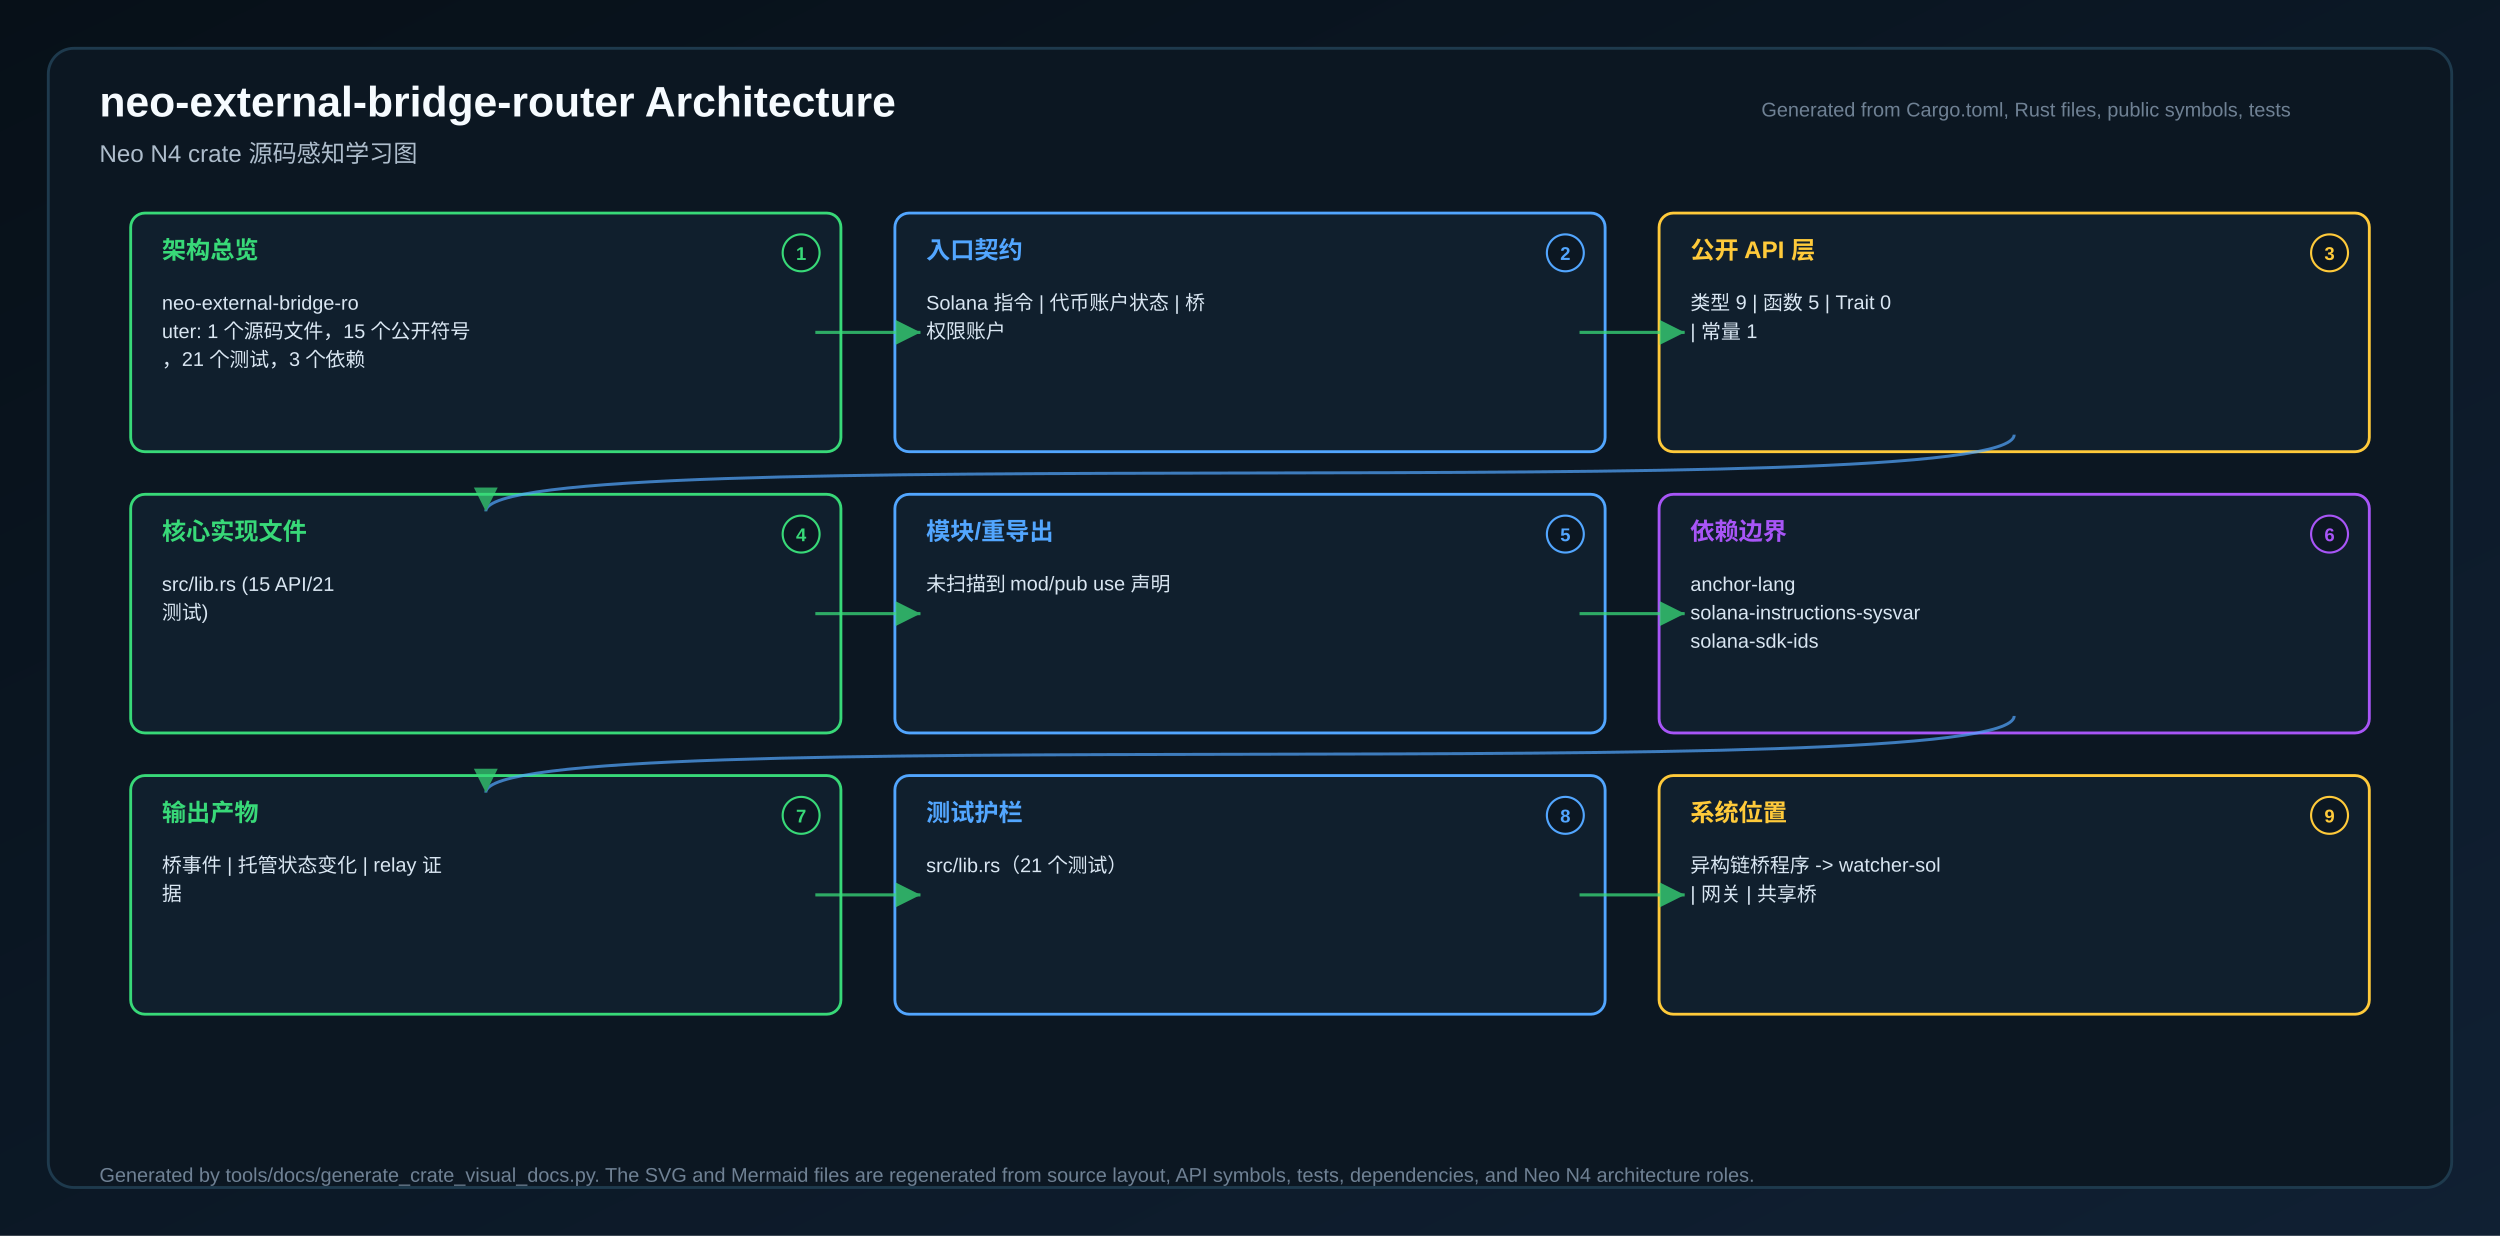
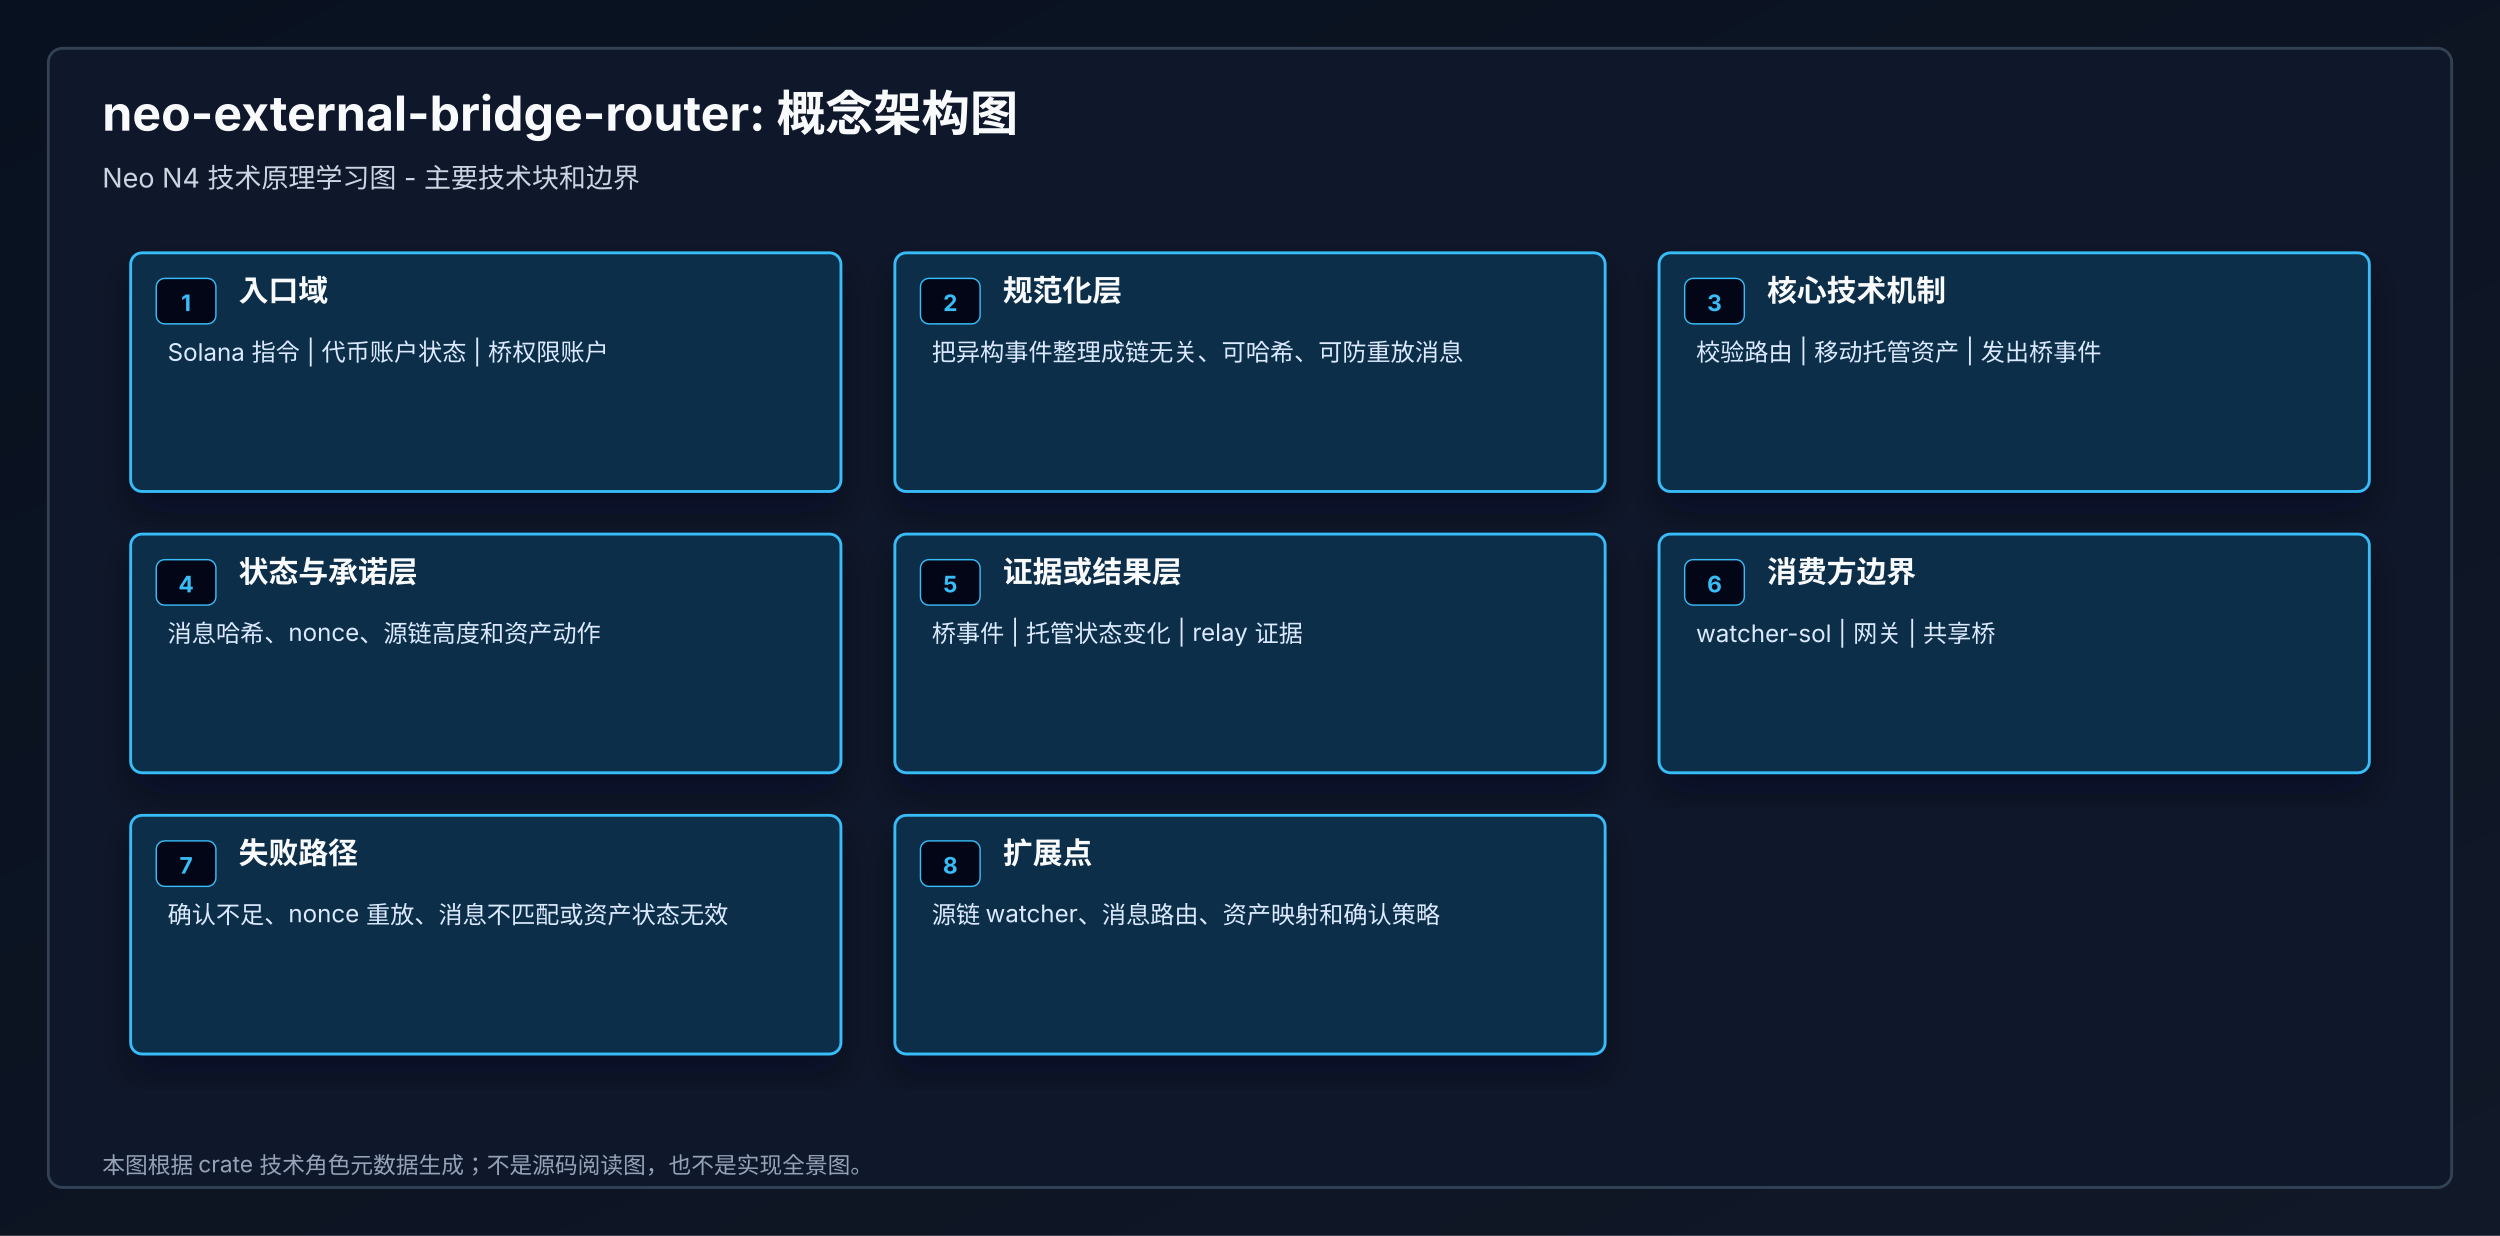
- <svg xmlns="http://www.w3.org/2000/svg" width="1760" height="870" viewBox="0 0 1760 870" role="img" aria-label="neo-external-bridge-router Architecture">
+ <svg xmlns="http://www.w3.org/2000/svg" width="1760" height="870" viewBox="0 0 1760 870" role="img" aria-label="neo-external-bridge-router 概念架构图">
  <defs>
-     <linearGradient id="bg" x1="0" x2="1" y1="0" y2="1">
-       <stop offset="0" stop-color="#071018" />
-       <stop offset="1" stop-color="#102033" />
+     <linearGradient id="bg" x1="0" y1="0" x2="1" y2="1">
+       <stop offset="0%" stop-color="#08111f" />
+       <stop offset="100%" stop-color="#111827" />
    </linearGradient>
-     <marker id="arrow" markerWidth="12" markerHeight="12" refX="10" refY="6" orient="auto">
-       <path d="M2,2 L10,6 L2,10 Z" fill="#38d978" />
-     </marker>
+     <filter id="shadow" x="-15%" y="-15%" width="130%" height="130%">
+       <feDropShadow dx="0" dy="14" stdDeviation="12" flood-color="#020617" flood-opacity="0.42" />
+     </filter>
  </defs>
-   <rect x="0" y="0" width="1760" height="870" fill="url(#bg)" />
-   <rect x="34" y="34" width="1692" height="802" rx="18" fill="#0c1722" stroke="#1e3a4d" stroke-width="2" />
-   <text x="70" y="82" fill="#f6fbff" font-size="30" font-family="Segoe UI, Arial, sans-serif" font-weight="700">neo-external-bridge-router Architecture</text>
-   <text x="70" y="114" fill="#aebdcc" font-size="17" font-family="Segoe UI, Arial, sans-serif">Neo N4 crate 源码感知学习图</text>
-   <text x="1240" y="82" fill="#6f8194" font-size="14" font-family="Segoe UI, Arial, sans-serif">Generated from Cargo.toml, Rust files, public symbols, tests</text>
-   <rect x="92" y="150" width="500" height="168" rx="10" fill="#101f2d" stroke="#38d978" stroke-width="2" />
-   <circle cx="564" cy="178" r="13" fill="#0c1722" stroke="#38d978" stroke-width="1.5" />
-   <text x="564" y="183" text-anchor="middle" fill="#38d978" font-size="13" font-family="Segoe UI, Arial, sans-serif" font-weight="700">1</text>
-   <text x="114" y="182" fill="#38d978" font-size="17" font-family="Segoe UI, Arial, sans-serif" font-weight="700">架构总览</text>
-   <text x="114" y="218" fill="#d9e6f2" font-size="14" font-family="Segoe UI, Arial, sans-serif">neo-external-bridge-ro</text>
-   <text x="114" y="238" fill="#d9e6f2" font-size="14" font-family="Segoe UI, Arial, sans-serif">uter: 1 个源码文件，15 个公开符号</text>
-   <text x="114" y="258" fill="#d9e6f2" font-size="14" font-family="Segoe UI, Arial, sans-serif">，21 个测试，3 个依赖</text>
-   <rect x="630" y="150" width="500" height="168" rx="10" fill="#101f2d" stroke="#52a6ff" stroke-width="2" />
-   <circle cx="1102" cy="178" r="13" fill="#0c1722" stroke="#52a6ff" stroke-width="1.5" />
-   <text x="1102" y="183" text-anchor="middle" fill="#52a6ff" font-size="13" font-family="Segoe UI, Arial, sans-serif" font-weight="700">2</text>
-   <text x="652" y="182" fill="#52a6ff" font-size="17" font-family="Segoe UI, Arial, sans-serif" font-weight="700">入口契约</text>
-   <text x="652" y="218" fill="#d9e6f2" font-size="14" font-family="Segoe UI, Arial, sans-serif">Solana 指令 | 代币账户状态 | 桥</text>
-   <text x="652" y="238" fill="#d9e6f2" font-size="14" font-family="Segoe UI, Arial, sans-serif">权限账户</text>
-   <rect x="1168" y="150" width="500" height="168" rx="10" fill="#101f2d" stroke="#ffca3a" stroke-width="2" />
-   <circle cx="1640" cy="178" r="13" fill="#0c1722" stroke="#ffca3a" stroke-width="1.5" />
-   <text x="1640" y="183" text-anchor="middle" fill="#ffca3a" font-size="13" font-family="Segoe UI, Arial, sans-serif" font-weight="700">3</text>
-   <text x="1190" y="182" fill="#ffca3a" font-size="17" font-family="Segoe UI, Arial, sans-serif" font-weight="700">公开 API 层</text>
-   <text x="1190" y="218" fill="#d9e6f2" font-size="14" font-family="Segoe UI, Arial, sans-serif">类型 9 | 函数 5 | Trait 0 </text>
-   <text x="1190" y="238" fill="#d9e6f2" font-size="14" font-family="Segoe UI, Arial, sans-serif">| 常量 1</text>
-   <rect x="92" y="348" width="500" height="168" rx="10" fill="#101f2d" stroke="#38d978" stroke-width="2" />
-   <circle cx="564" cy="376" r="13" fill="#0c1722" stroke="#38d978" stroke-width="1.5" />
-   <text x="564" y="381" text-anchor="middle" fill="#38d978" font-size="13" font-family="Segoe UI, Arial, sans-serif" font-weight="700">4</text>
-   <text x="114" y="380" fill="#38d978" font-size="17" font-family="Segoe UI, Arial, sans-serif" font-weight="700">核心实现文件</text>
-   <text x="114" y="416" fill="#d9e6f2" font-size="14" font-family="Segoe UI, Arial, sans-serif">src/lib.rs (15 API/21 </text>
-   <text x="114" y="436" fill="#d9e6f2" font-size="14" font-family="Segoe UI, Arial, sans-serif">测试)</text>
-   <rect x="630" y="348" width="500" height="168" rx="10" fill="#101f2d" stroke="#52a6ff" stroke-width="2" />
-   <circle cx="1102" cy="376" r="13" fill="#0c1722" stroke="#52a6ff" stroke-width="1.5" />
-   <text x="1102" y="381" text-anchor="middle" fill="#52a6ff" font-size="13" font-family="Segoe UI, Arial, sans-serif" font-weight="700">5</text>
-   <text x="652" y="380" fill="#52a6ff" font-size="17" font-family="Segoe UI, Arial, sans-serif" font-weight="700">模块/重导出</text>
-   <text x="652" y="416" fill="#d9e6f2" font-size="14" font-family="Segoe UI, Arial, sans-serif">未扫描到 mod/pub use 声明</text>
-   <rect x="1168" y="348" width="500" height="168" rx="10" fill="#101f2d" stroke="#a855f7" stroke-width="2" />
-   <circle cx="1640" cy="376" r="13" fill="#0c1722" stroke="#a855f7" stroke-width="1.5" />
-   <text x="1640" y="381" text-anchor="middle" fill="#a855f7" font-size="13" font-family="Segoe UI, Arial, sans-serif" font-weight="700">6</text>
-   <text x="1190" y="380" fill="#a855f7" font-size="17" font-family="Segoe UI, Arial, sans-serif" font-weight="700">依赖边界</text>
-   <text x="1190" y="416" fill="#d9e6f2" font-size="14" font-family="Segoe UI, Arial, sans-serif">anchor-lang</text>
-   <text x="1190" y="436" fill="#d9e6f2" font-size="14" font-family="Segoe UI, Arial, sans-serif">solana-instructions-sysvar</text>
-   <text x="1190" y="456" fill="#d9e6f2" font-size="14" font-family="Segoe UI, Arial, sans-serif">solana-sdk-ids</text>
-   <rect x="92" y="546" width="500" height="168" rx="10" fill="#101f2d" stroke="#38d978" stroke-width="2" />
-   <circle cx="564" cy="574" r="13" fill="#0c1722" stroke="#38d978" stroke-width="1.5" />
-   <text x="564" y="579" text-anchor="middle" fill="#38d978" font-size="13" font-family="Segoe UI, Arial, sans-serif" font-weight="700">7</text>
-   <text x="114" y="578" fill="#38d978" font-size="17" font-family="Segoe UI, Arial, sans-serif" font-weight="700">输出产物</text>
-   <text x="114" y="614" fill="#d9e6f2" font-size="14" font-family="Segoe UI, Arial, sans-serif">桥事件 | 托管状态变化 | relay 证</text>
-   <text x="114" y="634" fill="#d9e6f2" font-size="14" font-family="Segoe UI, Arial, sans-serif">据</text>
-   <rect x="630" y="546" width="500" height="168" rx="10" fill="#101f2d" stroke="#52a6ff" stroke-width="2" />
-   <circle cx="1102" cy="574" r="13" fill="#0c1722" stroke="#52a6ff" stroke-width="1.5" />
-   <text x="1102" y="579" text-anchor="middle" fill="#52a6ff" font-size="13" font-family="Segoe UI, Arial, sans-serif" font-weight="700">8</text>
-   <text x="652" y="578" fill="#52a6ff" font-size="17" font-family="Segoe UI, Arial, sans-serif" font-weight="700">测试护栏</text>
-   <text x="652" y="614" fill="#d9e6f2" font-size="14" font-family="Segoe UI, Arial, sans-serif">src/lib.rs（21 个测试）</text>
-   <rect x="1168" y="546" width="500" height="168" rx="10" fill="#101f2d" stroke="#ffca3a" stroke-width="2" />
-   <circle cx="1640" cy="574" r="13" fill="#0c1722" stroke="#ffca3a" stroke-width="1.5" />
-   <text x="1640" y="579" text-anchor="middle" fill="#ffca3a" font-size="13" font-family="Segoe UI, Arial, sans-serif" font-weight="700">9</text>
-   <text x="1190" y="578" fill="#ffca3a" font-size="17" font-family="Segoe UI, Arial, sans-serif" font-weight="700">系统位置</text>
-   <text x="1190" y="614" fill="#d9e6f2" font-size="14" font-family="Segoe UI, Arial, sans-serif">异构链桥程序 -&gt; watcher-sol </text>
-   <text x="1190" y="634" fill="#d9e6f2" font-size="14" font-family="Segoe UI, Arial, sans-serif">| 网关 | 共享桥</text>
-   <line x1="574" y1="234" x2="648" y2="234" stroke="#38d978" stroke-width="2.2" marker-end="url(#arrow)" opacity="0.75" />
-   <line x1="1112" y1="234" x2="1186" y2="234" stroke="#38d978" stroke-width="2.2" marker-end="url(#arrow)" opacity="0.75" />
-   <line x1="574" y1="432" x2="648" y2="432" stroke="#38d978" stroke-width="2.2" marker-end="url(#arrow)" opacity="0.75" />
-   <line x1="1112" y1="432" x2="1186" y2="432" stroke="#38d978" stroke-width="2.2" marker-end="url(#arrow)" opacity="0.75" />
-   <line x1="574" y1="630" x2="648" y2="630" stroke="#38d978" stroke-width="2.2" marker-end="url(#arrow)" opacity="0.75" />
-   <line x1="1112" y1="630" x2="1186" y2="630" stroke="#38d978" stroke-width="2.2" marker-end="url(#arrow)" opacity="0.75" />
-   <path d="M1418 306 C1418 358, 342 308, 342 360" stroke="#52a6ff" stroke-width="2.1" fill="none" marker-end="url(#arrow)" opacity="0.7" />
-   <path d="M1418 504 C1418 556, 342 506, 342 558" stroke="#52a6ff" stroke-width="2.1" fill="none" marker-end="url(#arrow)" opacity="0.7" />
-   <text x="70" y="832" fill="#6f8194" font-size="14" font-family="Segoe UI, Arial, sans-serif">Generated by tools/docs/generate_crate_visual_docs.py. The SVG and Mermaid files are regenerated from source layout, API symbols, tests, dependencies, and Neo N4 architecture roles.</text>
+   <rect width="1760" height="100%" fill="url(#bg)" />
+   <rect x="34" y="34" width="1692" height="802" rx="10" fill="#0f172a" stroke="#334155" stroke-width="2" />
+   <text x="72" y="92" fill="#f8fafc" font-family="Inter,Segoe UI,Arial,sans-serif" font-size="34" font-weight="700">neo-external-bridge-router: 概念架构图</text>
+   <text x="72" y="132" fill="#cbd5e1" font-family="Inter,Segoe UI,Arial,sans-serif" font-size="19">Neo N4 技术原理学习图 - 主要技术块和边界</text>
+   <rect x="92" y="178" width="500" height="168" rx="8" fill="#082f49" stroke="#38bdf8" stroke-width="2" filter="url(#shadow)" />
+   <rect x="110" y="196" width="42" height="32" rx="6" fill="#020617" stroke="#38bdf8" stroke-width="1" />
+   <text x="131" y="219" text-anchor="middle" fill="#38bdf8" font-family="Inter,Segoe UI,Arial,sans-serif" font-size="16" font-weight="700">1</text>
+   <text x="168" y="212" fill="#f8fafc" font-family="Inter,Segoe UI,Arial,sans-serif" font-size="21" font-weight="700">入口域</text>
+   <text x="118" y="254" fill="#dbeafe" font-family="Inter,Segoe UI,Arial,sans-serif" font-size="17">Solana 指令 | 代币账户状态 | 桥权限账户</text>
+   <rect x="630" y="178" width="500" height="168" rx="8" fill="#082f49" stroke="#38bdf8" stroke-width="2" filter="url(#shadow)" />
+   <rect x="648" y="196" width="42" height="32" rx="6" fill="#020617" stroke="#38bdf8" stroke-width="1" />
+   <text x="669" y="219" text-anchor="middle" fill="#38bdf8" font-family="Inter,Segoe UI,Arial,sans-serif" font-size="16" font-weight="700">2</text>
+   <text x="706" y="212" fill="#f8fafc" font-family="Inter,Segoe UI,Arial,sans-serif" font-size="21" font-weight="700">规范化层</text>
+   <text x="656" y="254" fill="#dbeafe" font-family="Inter,Segoe UI,Arial,sans-serif" font-size="17">把异构事件整理成链无关、可哈希、可防重放消息</text>
+   <rect x="1168" y="178" width="500" height="168" rx="8" fill="#082f49" stroke="#38bdf8" stroke-width="2" filter="url(#shadow)" />
+   <rect x="1186" y="196" width="42" height="32" rx="6" fill="#020617" stroke="#38bdf8" stroke-width="1" />
+   <text x="1207" y="219" text-anchor="middle" fill="#38bdf8" font-family="Inter,Segoe UI,Arial,sans-serif" font-size="16" font-weight="700">3</text>
+   <text x="1244" y="212" fill="#f8fafc" font-family="Inter,Segoe UI,Arial,sans-serif" font-size="21" font-weight="700">核心技术机制</text>
+   <text x="1194" y="254" fill="#dbeafe" font-family="Inter,Segoe UI,Arial,sans-serif" font-size="17">校验路由 | 移动托管资产 | 发出桥事件</text>
+   <rect x="92" y="376" width="500" height="168" rx="8" fill="#082f49" stroke="#38bdf8" stroke-width="2" filter="url(#shadow)" />
+   <rect x="110" y="394" width="42" height="32" rx="6" fill="#020617" stroke="#38bdf8" stroke-width="1" />
+   <text x="131" y="417" text-anchor="middle" fill="#38bdf8" font-family="Inter,Segoe UI,Arial,sans-serif" font-size="16" font-weight="700">4</text>
+   <text x="168" y="410" fill="#f8fafc" font-family="Inter,Segoe UI,Arial,sans-serif" font-size="21" font-weight="700">状态与承诺层</text>
+   <text x="118" y="452" fill="#dbeafe" font-family="Inter,Segoe UI,Arial,sans-serif" font-size="17">消息哈希、nonce、源链高度和资产动作</text>
+   <rect x="630" y="376" width="500" height="168" rx="8" fill="#082f49" stroke="#38bdf8" stroke-width="2" filter="url(#shadow)" />
+   <rect x="648" y="394" width="42" height="32" rx="6" fill="#020617" stroke="#38bdf8" stroke-width="1" />
+   <text x="669" y="417" text-anchor="middle" fill="#38bdf8" font-family="Inter,Segoe UI,Arial,sans-serif" font-size="16" font-weight="700">5</text>
+   <text x="706" y="410" fill="#f8fafc" font-family="Inter,Segoe UI,Arial,sans-serif" font-size="21" font-weight="700">证据或结果层</text>
+   <text x="656" y="452" fill="#dbeafe" font-family="Inter,Segoe UI,Arial,sans-serif" font-size="17">桥事件 | 托管状态变化 | relay 证据</text>
+   <rect x="1168" y="376" width="500" height="168" rx="8" fill="#082f49" stroke="#38bdf8" stroke-width="2" filter="url(#shadow)" />
+   <rect x="1186" y="394" width="42" height="32" rx="6" fill="#020617" stroke="#38bdf8" stroke-width="1" />
+   <text x="1207" y="417" text-anchor="middle" fill="#38bdf8" font-family="Inter,Segoe UI,Arial,sans-serif" font-size="16" font-weight="700">6</text>
+   <text x="1244" y="410" fill="#f8fafc" font-family="Inter,Segoe UI,Arial,sans-serif" font-size="21" font-weight="700">消费方边界</text>
+   <text x="1194" y="452" fill="#dbeafe" font-family="Inter,Segoe UI,Arial,sans-serif" font-size="17">watcher-sol | 网关 | 共享桥</text>
+   <rect x="92" y="574" width="500" height="168" rx="8" fill="#082f49" stroke="#38bdf8" stroke-width="2" filter="url(#shadow)" />
+   <rect x="110" y="592" width="42" height="32" rx="6" fill="#020617" stroke="#38bdf8" stroke-width="1" />
+   <text x="131" y="615" text-anchor="middle" fill="#38bdf8" font-family="Inter,Segoe UI,Arial,sans-serif" font-size="16" font-weight="700">7</text>
+   <text x="168" y="608" fill="#f8fafc" font-family="Inter,Segoe UI,Arial,sans-serif" font-size="21" font-weight="700">失败路径</text>
+   <text x="118" y="650" fill="#dbeafe" font-family="Inter,Segoe UI,Arial,sans-serif" font-size="17">确认不足、nonce 重放、消息不匹配或资产状态无效</text>
+   <rect x="630" y="574" width="500" height="168" rx="8" fill="#082f49" stroke="#38bdf8" stroke-width="2" filter="url(#shadow)" />
+   <rect x="648" y="592" width="42" height="32" rx="6" fill="#020617" stroke="#38bdf8" stroke-width="1" />
+   <text x="669" y="615" text-anchor="middle" fill="#38bdf8" font-family="Inter,Segoe UI,Arial,sans-serif" font-size="16" font-weight="700">8</text>
+   <text x="706" y="608" fill="#f8fafc" font-family="Inter,Segoe UI,Arial,sans-serif" font-size="21" font-weight="700">扩展点</text>
+   <text x="656" y="650" fill="#dbeafe" font-family="Inter,Segoe UI,Arial,sans-serif" font-size="17">源链 watcher、消息路由、资产映射和确认策略</text>
+   <text x="72" y="826" fill="#94a3b8" font-family="Inter,Segoe UI,Arial,sans-serif" font-size="16">本图根据 crate 技术角色元数据生成；不是源码阅读图，也不是实现全景图。</text>
</svg>
